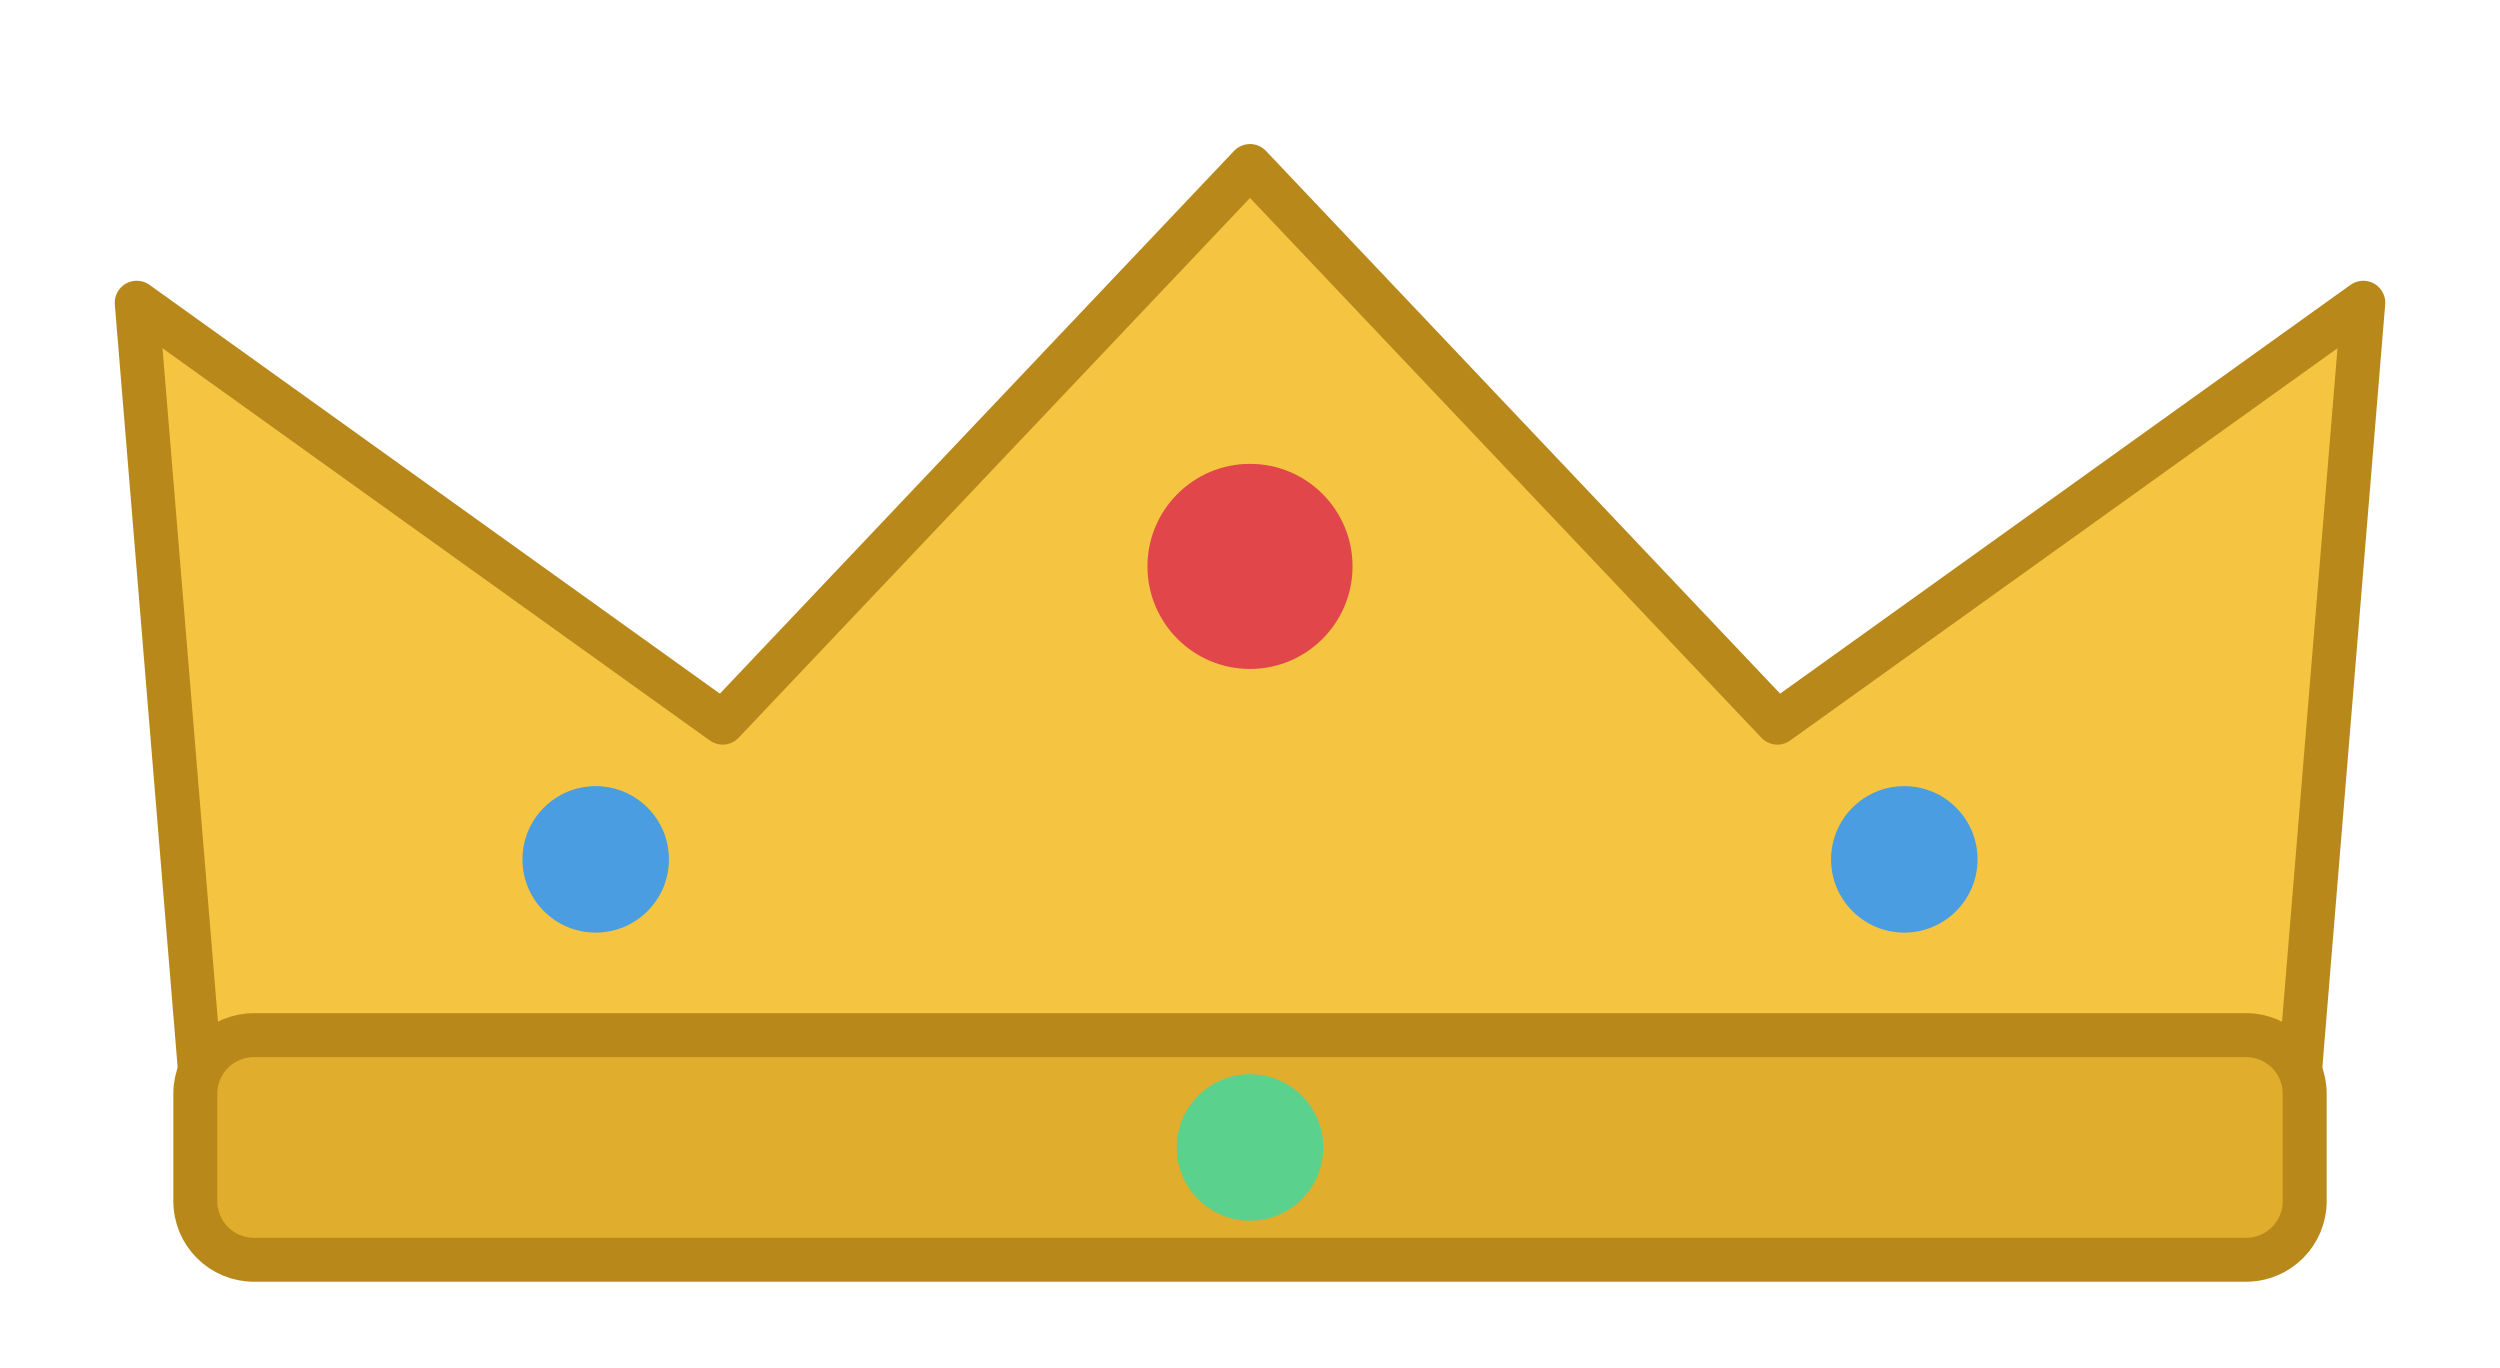
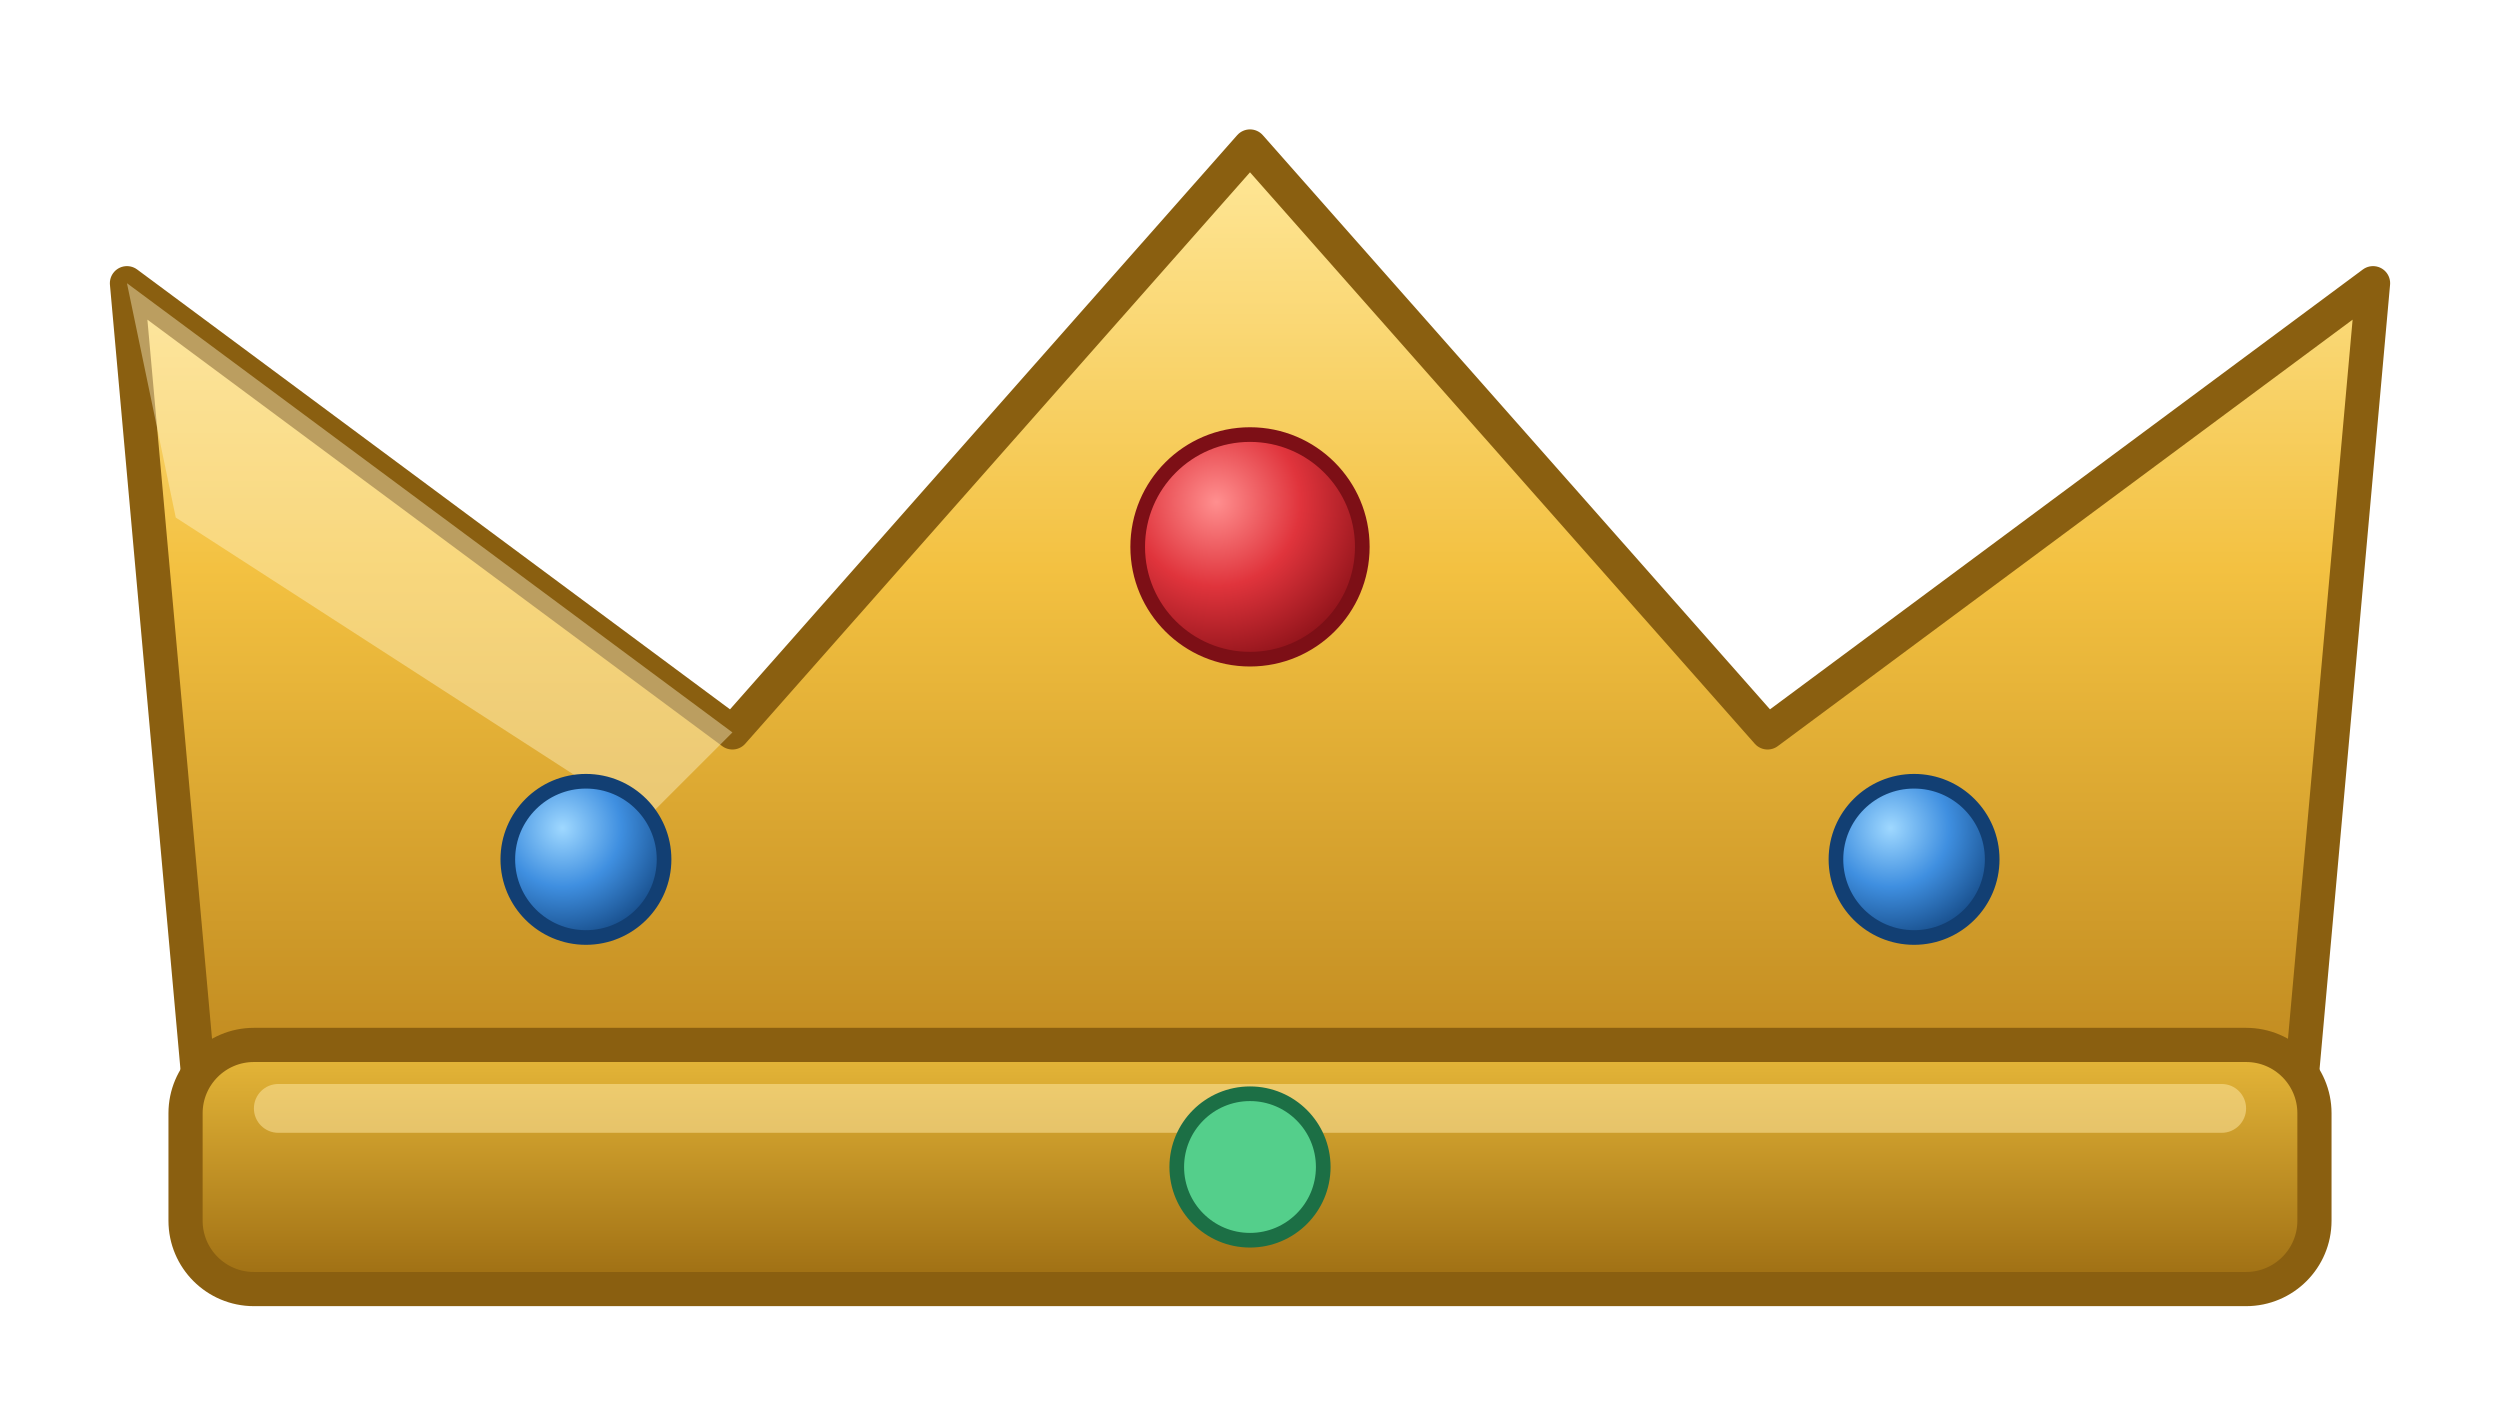
- <svg xmlns="http://www.w3.org/2000/svg" width="512" height="280" viewBox="0 0 512 280">
-   <path fill="#f5c542" stroke="#b8891a" stroke-width="9" stroke-linejoin="round" d="M42 232 L28 62 L148 148 L256 34 L364 148 L484 62 L470 232 Z" />
-   <rect x="40" y="212" width="432" height="46" rx="12" fill="#e0ad2c" stroke="#b8891a" stroke-width="9" />
-   <circle cx="256" cy="116" r="21" fill="#e0464a" />
-   <circle cx="122" cy="176" r="15" fill="#4a9de0" />
-   <circle cx="390" cy="176" r="15" fill="#4a9de0" />
-   <circle cx="256" cy="235" r="15" fill="#5ad18c" />
+ <svg xmlns="http://www.w3.org/2000/svg" width="512" height="288" viewBox="0 0 512 288">
+   <defs>
+     <linearGradient id="gold" x1="0" y1="0" x2="0" y2="1">
+       <stop offset="0" stop-color="#ffe89a" />
+       <stop offset="0.42" stop-color="#f3c141" />
+       <stop offset="1" stop-color="#b8811a" />
+     </linearGradient>
+     <linearGradient id="band" x1="0" y1="0" x2="0" y2="1">
+       <stop offset="0" stop-color="#e8b93a" />
+       <stop offset="1" stop-color="#9c6c12" />
+     </linearGradient>
+     <radialGradient id="ruby" cx="0.35" cy="0.3" r="0.75">
+       <stop offset="0" stop-color="#ff8f8f" />
+       <stop offset="0.5" stop-color="#e0343c" />
+       <stop offset="1" stop-color="#8d1219" />
+     </radialGradient>
+     <radialGradient id="sapph" cx="0.35" cy="0.3" r="0.75">
+       <stop offset="0" stop-color="#9fd8ff" />
+       <stop offset="0.5" stop-color="#3f8fe0" />
+       <stop offset="1" stop-color="#154a86" />
+     </radialGradient>
+   </defs>
+   <path fill="url(#gold)" stroke="#8a5f10" stroke-width="7" stroke-linejoin="round" d="M42 236 L26 58 L150 150 L256 30 L362 150 L486 58 L470 236 Z" />
+   <path fill="#fff6cf" opacity="0.42" d="M26 58 L150 150 L132 168 L36 106 Z" />
+   <rect x="38" y="214" width="436" height="50" rx="14" fill="url(#band)" stroke="#8a5f10" stroke-width="7" />
+   <rect x="52" y="222" width="408" height="10" rx="5" fill="#ffe9a8" opacity="0.5" />
+   <circle cx="256" cy="112" r="23" fill="url(#ruby)" stroke="#7d0f16" stroke-width="3" />
+   <circle cx="120" cy="176" r="16" fill="url(#sapph)" stroke="#123f73" stroke-width="3" />
+   <circle cx="392" cy="176" r="16" fill="url(#sapph)" stroke="#123f73" stroke-width="3" />
+   <circle cx="256" cy="239" r="15" fill="#54cf8b" stroke="#1c6f45" stroke-width="3" />
</svg>
